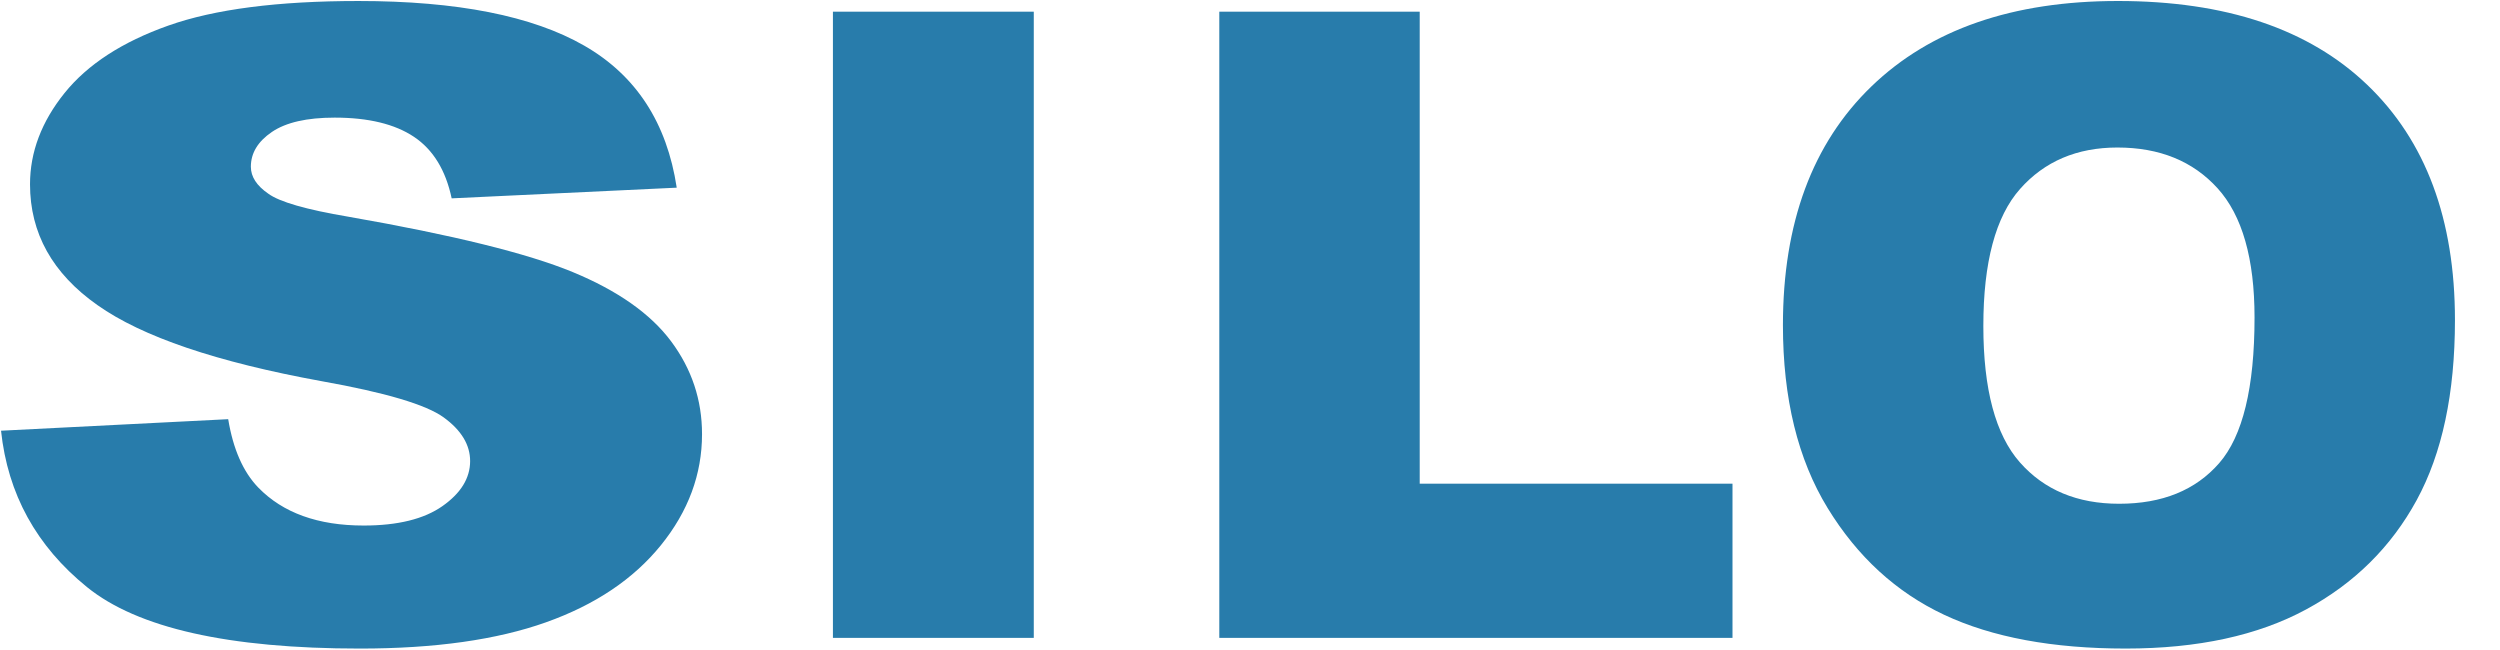
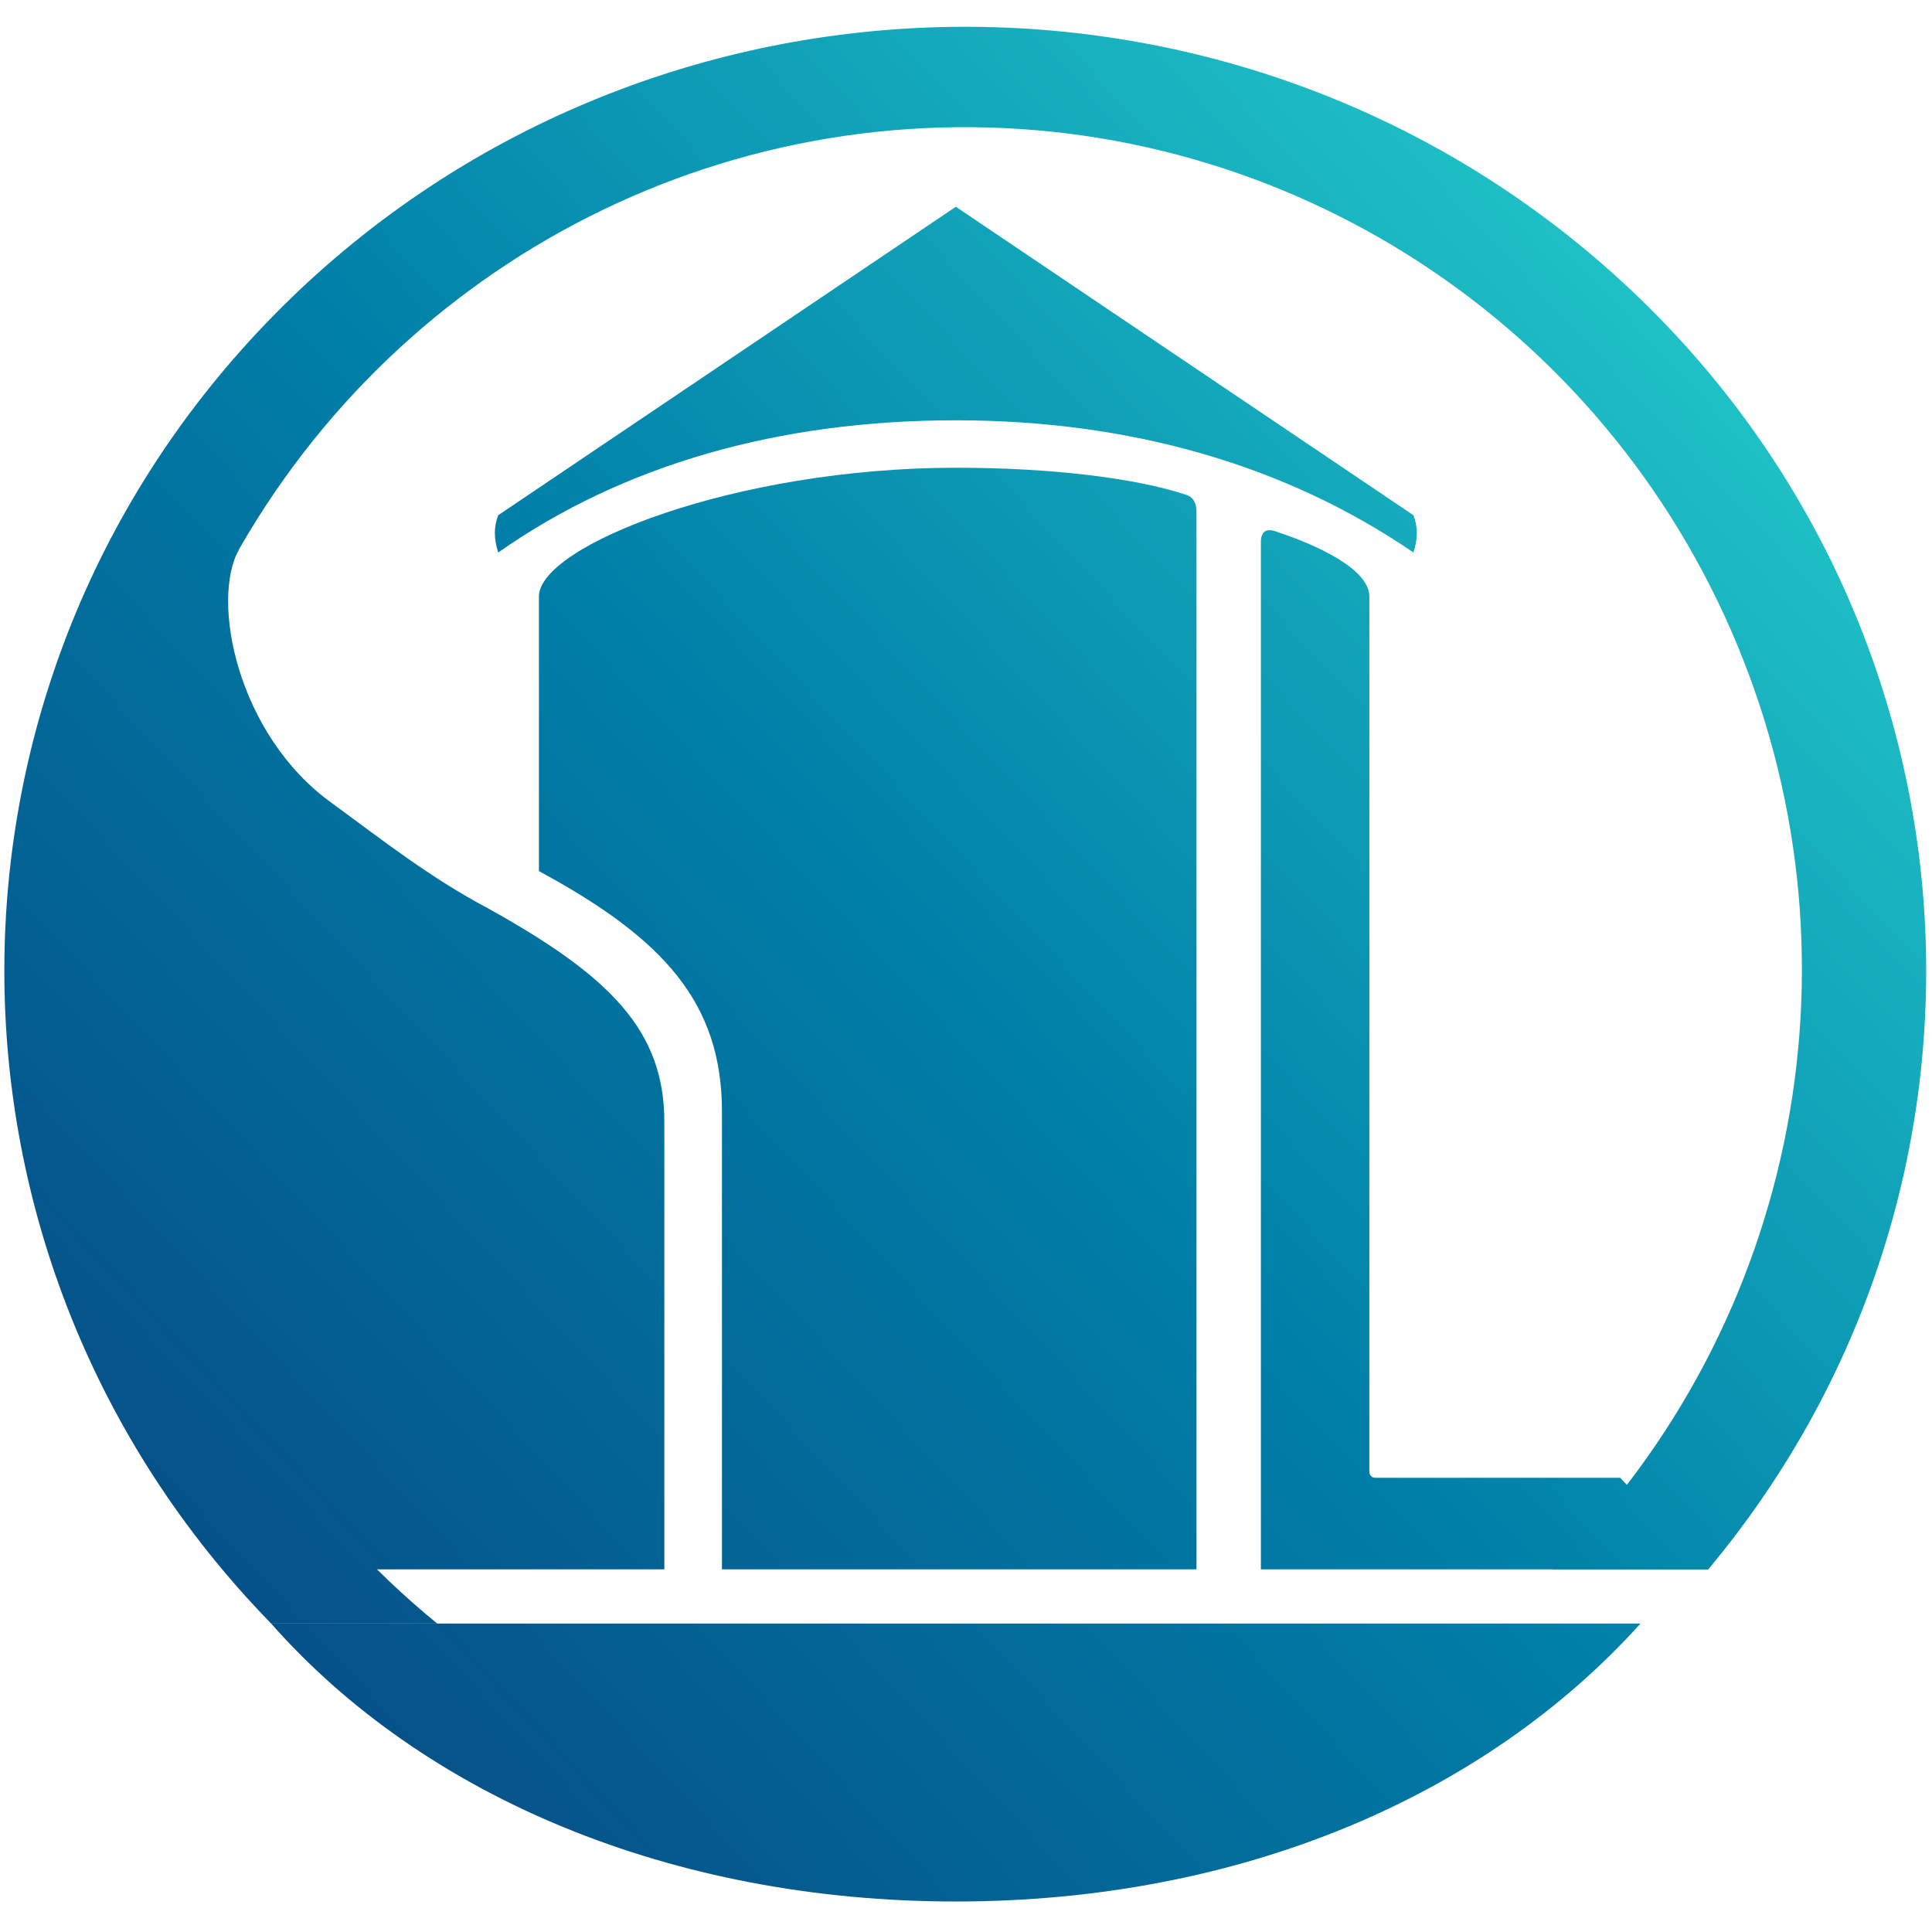
- <svg xmlns="http://www.w3.org/2000/svg" viewBox="255 293 539 140" fill="none">
-   <path d="M255.222 385.861 304.199 383.375c1.061 6.446 3.22 11.358 6.478 14.734 5.303 5.465 12.879 8.197 22.728 8.197 7.348 0 13.011-1.397 16.988-4.19 3.977-2.794 5.966-6.032 5.966-9.716 0-3.5-1.894-6.631-5.682-9.394-3.788-2.763-12.576-5.372-26.364-7.828-22.576-4.113-38.674-9.577-48.295-16.392-9.697-6.815-14.546-15.502-14.546-26.062 0-6.938 2.481-13.491 7.443-19.662 4.962-6.17 12.424-11.02 22.386-14.55 9.962-3.53 23.617-5.295 40.966-5.295 21.288 0 37.519 3.208 48.693 9.624 11.174 6.416 17.822 16.622 19.943 30.621l-48.523 2.302c-1.288-6.078-3.996-10.498-8.125-13.261-4.129-2.763-9.83-4.144-17.103-4.144-5.984 0-10.492 1.028-13.522 3.085-3.03 2.056-4.545 4.558-4.545 7.505 0 2.149 1.25 4.083 3.75 5.802 2.424 1.78 8.182 3.438 17.273 4.973 22.5 3.93 38.617 7.905 48.352 11.926 9.735 4.022 16.818 9.01 21.25 14.965 4.432 5.956 6.648 12.617 6.648 19.984 0 8.657-2.954 16.638-8.863 23.944-5.909 7.306-14.167 12.847-24.773 16.623-10.606 3.776-23.977 5.664-40.113 5.664-28.333 0-47.954-4.42-58.863-13.261-10.909-8.841-17.083-20.076-18.522-33.706Z" fill="#287CAB" />
-   <path d="M434.578 295.519h43.304v135.007h-43.304z" fill="#287CAB" />
-   <path d="M517.881 295.519h43.209v101.762h67.436v33.245H517.881Z" fill="#287CAB" />
-   <path d="M639.4 363.115c0-22.041 6.359-39.201 19.077-51.48 12.718-12.28 30.427-18.419 53.129-18.419 23.274 0 41.206 6.032 53.796 18.096 12.591 12.064 18.886 28.963 18.886 50.697 0 15.778-2.75 28.717-8.251 38.817-5.5 10.099-13.449 17.958-23.846 23.575-10.397 5.618-23.353 8.427-38.869 8.427-15.77 0-28.822-2.425-39.155-7.275-10.333-4.85-18.711-12.525-25.133-23.023-6.423-10.499-9.634-23.637-9.634-39.416Zm43.209.184c0 13.63 2.623 23.422 7.869 29.377 5.246 5.956 12.384 8.934 21.413 8.934 9.284 0 16.47-2.916 21.557-8.749 5.087-5.833 7.631-16.301 7.631-31.403 0-12.709-2.655-21.995-7.965-27.858-5.31-5.863-12.511-8.795-21.604-8.795-8.712 0-15.707 2.978-20.985 8.933-5.278 5.956-7.916 15.81-7.916 29.561Z" fill="#287CAB" />
+ <svg xmlns="http://www.w3.org/2000/svg" width="570" height="570" viewBox="230 213 570 570" preserveAspectRatio="xMidYMid meet" role="img" aria-labelledby="title desc" shape-rendering="geometricPrecision">
+   <defs>
+     <linearGradient id="silo-color" x1="276" y1="720" x2="742" y2="286" gradientUnits="userSpaceOnUse">
+       <stop offset="0" stop-color="#064A83" />
+       <stop offset="0.5" stop-color="#007FA8" />
+       <stop offset="1" stop-color="#22C7C9" />
+     </linearGradient>
+   </defs>
+   <g fill="url(#silo-color)">
+     <path d="       M 734 676       A 283.5 278.5 0 1 0 310 692       L 359 692       A 247 248.5 0 1 1 688 676       Z" />
+     <path d="       M 300.57 375       C 292 390 300 430 328 450       C 343 461 357 472 374 481       C 410 501 426 517 426 544       L 426 676       L 336 676       C 308 647 286 608 274 565       C 262 522 263 479 272 439       C 278 413 286 389 300.57 375       Z" />
+     <path d="       M 602 373       Q 602 368 607 370       C 619 374 634 381 634 389       L 634 647       Q 634 649 636 649       L 708 649       L 734 676       L 602 676       Z" />
+     <path d="       M 310 692       L 714 692       C 668 743 596 774 512 774       C 428 774 355 743 310 692       Z" />
+     <path d="       M 389 389       C 389 374 447 351 512 351       C 540 351 565 354 580 359       Q 583 360 583 364       L 583 676       L 443 676       L 443 541       C 443 509 426 490 389 470       Z" />
+     <path d="       M 512 274       L 647 365       Q 649 370 647 376       C 609 350 563 337 512 337       C 460 337 414 350 377 376       Q 375 370 377 365       Z" />
+   </g>
</svg>
